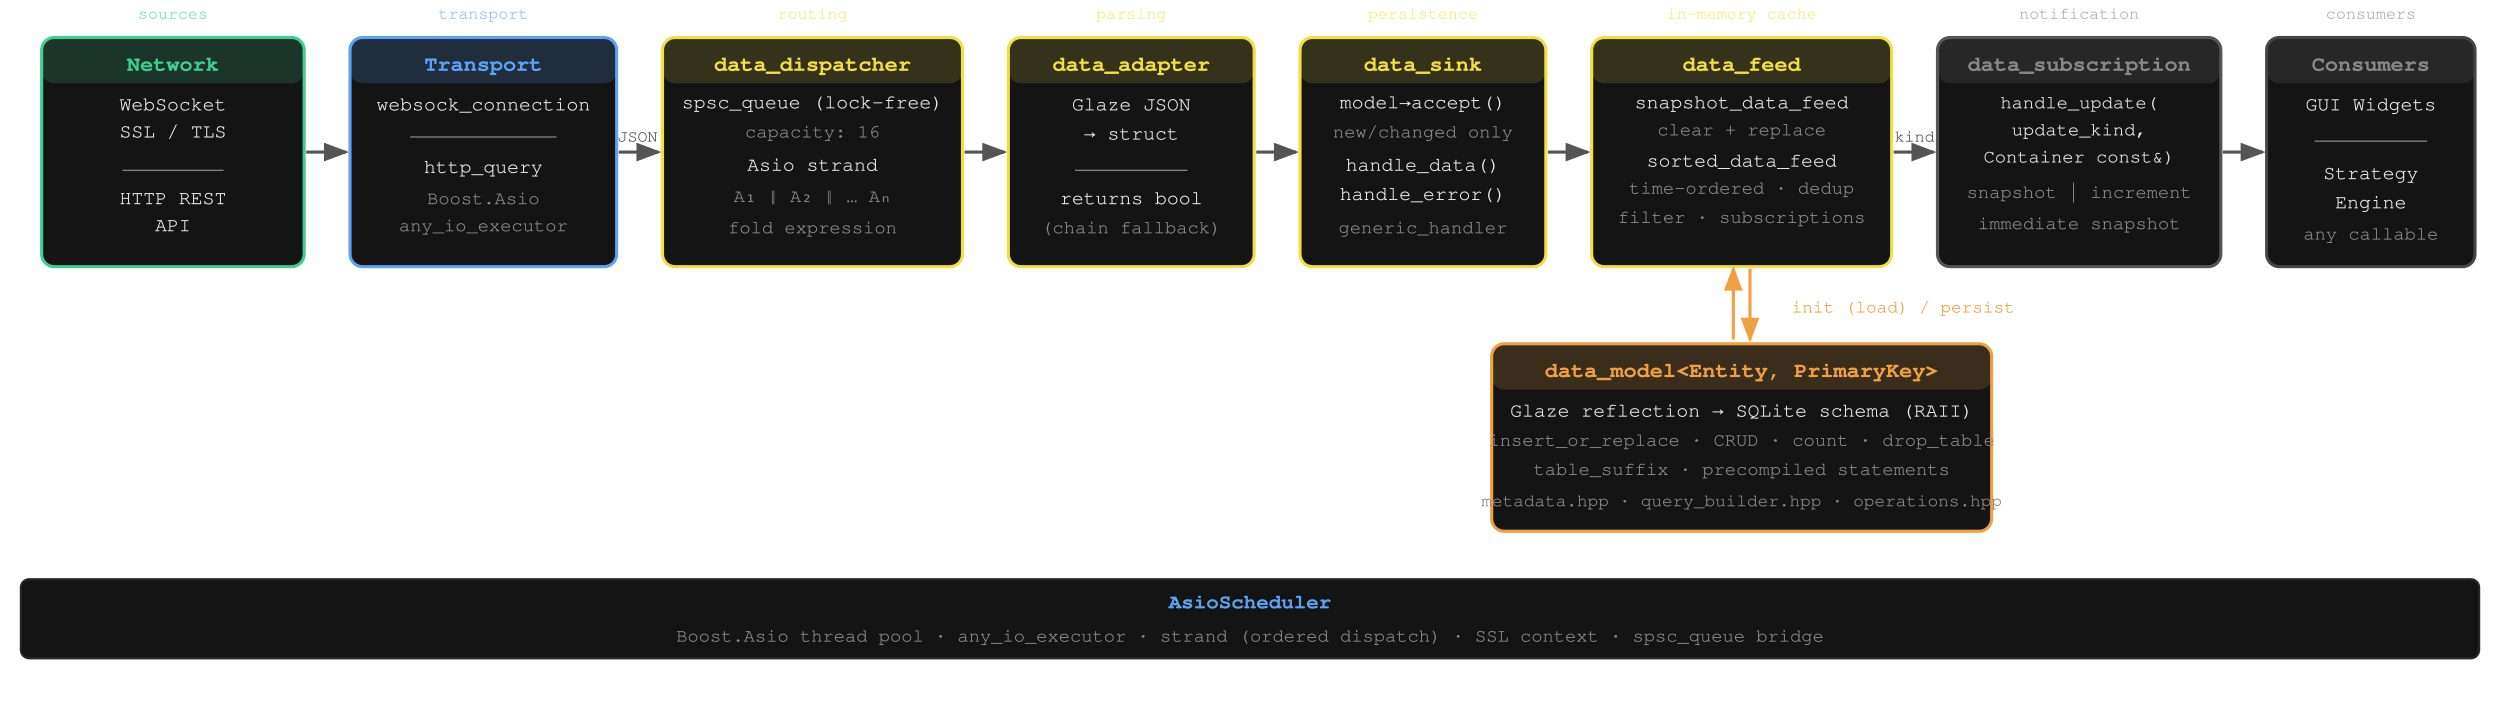
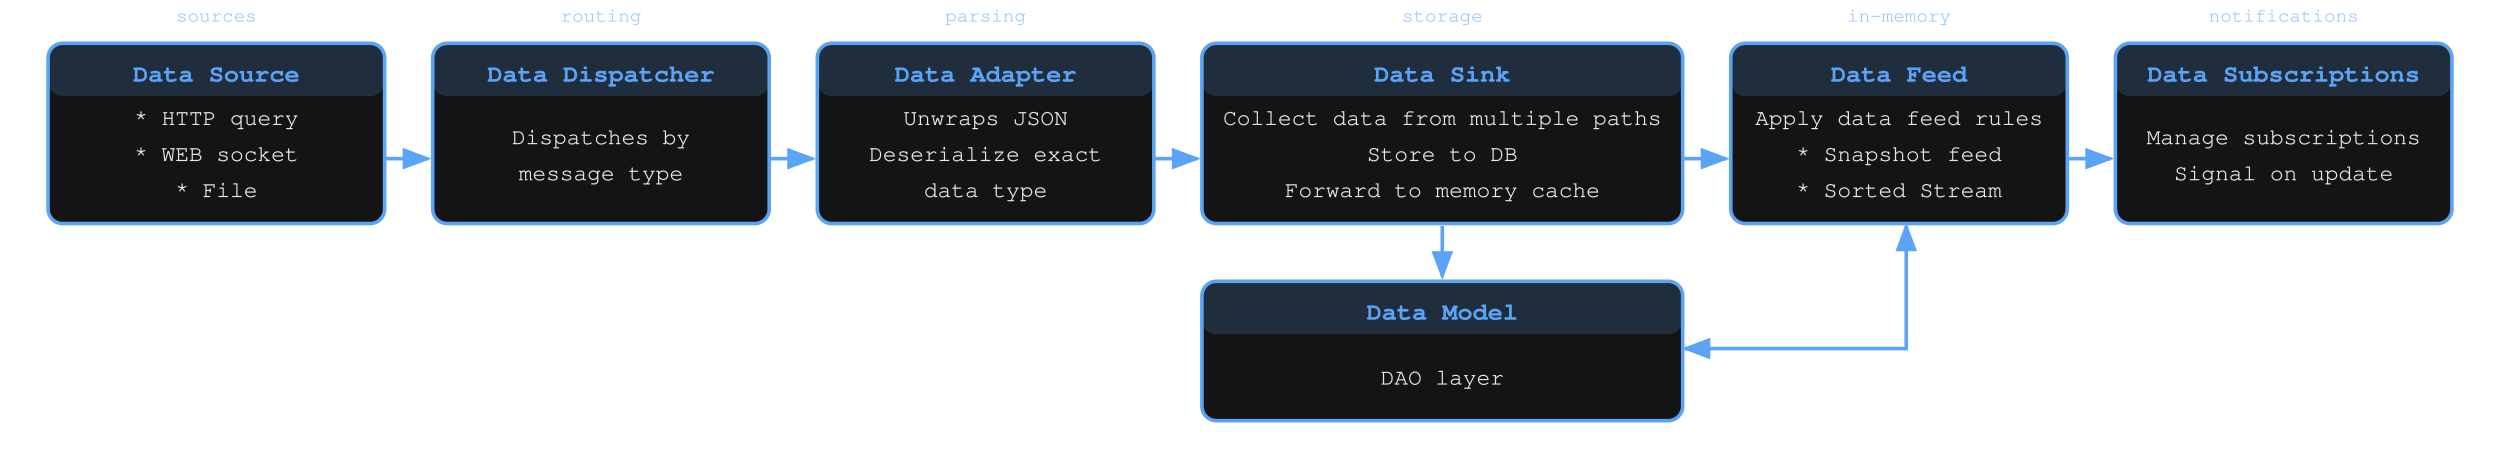
- <svg xmlns="http://www.w3.org/2000/svg" viewBox="0 0 1200 340" style="background:#0f0f0f;font-family:'Fira Code',Courier,monospace">
+ <svg xmlns="http://www.w3.org/2000/svg" viewBox="0 0 1040 190" style="background:#0f0f0f;font-family:'Fira Code',Courier,monospace">
  <defs>
-     <marker id="arr" markerWidth="8" markerHeight="8" refX="7" refY="3" orient="auto">
-       <path d="M0,0 L0,6 L8,3 z" fill="#555" />
-     </marker>
-     <marker id="arr-down" markerWidth="8" markerHeight="8" refX="7" refY="3" orient="auto">
-       <path d="M0,0 L0,6 L8,3 z" fill="#f0a040" />
-     </marker>
-     <marker id="arr-up" markerWidth="8" markerHeight="8" refX="7" refY="3" orient="auto-start-reverse">
-       <path d="M0,0 L0,6 L8,3 z" fill="#f0a040" />
+     <marker id="arr" markerWidth="8" markerHeight="8" refX="7" refY="3" orient="auto-start-reverse">
+       <path d="M0,0 L0,6 L8,3 z" fill="#5ba3f5" />
    </marker>
  </defs>
-   <rect x="20" y="18" width="126" height="110" rx="6" fill="#141414" stroke="#3ecf8e" stroke-width="1.5" />
-   <rect x="20" y="18" width="126" height="22" rx="6" fill="#3ecf8e" opacity="0.18" />
-   <text x="83" y="34" fill="#3ecf8e" font-size="10.5" font-weight="bold" text-anchor="middle">Network</text>
-   <text x="83" y="53" fill="#e8e8e8" font-size="9.5" text-anchor="middle">WebSocket</text>
-   <text x="83" y="66" fill="#e8e8e8" font-size="9.5" text-anchor="middle">SSL / TLS</text>
-   <text x="83" y="84" fill="#888" font-size="9" text-anchor="middle">─────────</text>
-   <text x="83" y="98" fill="#e8e8e8" font-size="9.5" text-anchor="middle">HTTP REST</text>
-   <text x="83" y="111" fill="#e8e8e8" font-size="9.5" text-anchor="middle">API</text>
-   <line x1="147" y1="73" x2="166" y2="73" stroke="#555" stroke-width="1.5" marker-end="url(#arr)" />
-   <rect x="168" y="18" width="128" height="110" rx="6" fill="#141414" stroke="#5ba3f5" stroke-width="1.5" />
-   <rect x="168" y="18" width="128" height="22" rx="6" fill="#5ba3f5" opacity="0.18" />
-   <text x="232" y="34" fill="#5ba3f5" font-size="10.5" font-weight="bold" text-anchor="middle">Transport</text>
-   <text x="232" y="53" fill="#e8e8e8" font-size="9.5" text-anchor="middle">websock_connection</text>
-   <text x="232" y="68" fill="#888" font-size="9" text-anchor="middle">─────────────</text>
-   <text x="232" y="83" fill="#e8e8e8" font-size="9.5" text-anchor="middle">http_query</text>
-   <text x="232" y="98" fill="#888" font-size="9" text-anchor="middle">Boost.Asio</text>
-   <text x="232" y="111" fill="#888" font-size="9" text-anchor="middle">any_io_executor</text>
-   <line x1="297" y1="73" x2="316" y2="73" stroke="#555" stroke-width="1.5" marker-end="url(#arr)" />
-   <text x="306" y="68" fill="#555" font-size="8" text-anchor="middle">JSON</text>
-   <rect x="318" y="18" width="144" height="110" rx="6" fill="#141414" stroke="#f0e040" stroke-width="1.5" />
-   <rect x="318" y="18" width="144" height="22" rx="6" fill="#f0e040" opacity="0.15" />
-   <text x="390" y="34" fill="#f0e040" font-size="10.5" font-weight="bold" text-anchor="middle">data_dispatcher</text>
-   <text x="390" y="52" fill="#e8e8e8" font-size="9.5" text-anchor="middle">spsc_queue (lock-free)</text>
-   <text x="390" y="66" fill="#888" font-size="9" text-anchor="middle">capacity: 16</text>
-   <text x="390" y="82" fill="#e8e8e8" font-size="9.5" text-anchor="middle">Asio strand</text>
-   <text x="390" y="97" fill="#888" font-size="9" text-anchor="middle">A₁ ‖ A₂ ‖ … Aₙ</text>
-   <text x="390" y="112" fill="#888" font-size="9" text-anchor="middle">fold expression</text>
-   <line x1="463" y1="73" x2="482" y2="73" stroke="#555" stroke-width="1.5" marker-end="url(#arr)" />
-   <rect x="484" y="18" width="118" height="110" rx="6" fill="#141414" stroke="#f0e040" stroke-width="1.5" />
-   <rect x="484" y="18" width="118" height="22" rx="6" fill="#f0e040" opacity="0.15" />
-   <text x="543" y="34" fill="#f0e040" font-size="10.5" font-weight="bold" text-anchor="middle">data_adapter</text>
-   <text x="543" y="53" fill="#e8e8e8" font-size="9.5" text-anchor="middle">Glaze JSON</text>
-   <text x="543" y="67" fill="#e8e8e8" font-size="9.5" text-anchor="middle">→ struct</text>
-   <text x="543" y="84" fill="#888" font-size="9" text-anchor="middle">──────────</text>
-   <text x="543" y="98" fill="#e8e8e8" font-size="9.5" text-anchor="middle">returns bool</text>
-   <text x="543" y="112" fill="#888" font-size="9" text-anchor="middle">(chain fallback)</text>
-   <line x1="603" y1="73" x2="622" y2="73" stroke="#555" stroke-width="1.5" marker-end="url(#arr)" />
-   <rect x="624" y="18" width="118" height="110" rx="6" fill="#141414" stroke="#f0e040" stroke-width="1.5" />
-   <rect x="624" y="18" width="118" height="22" rx="6" fill="#f0e040" opacity="0.15" />
-   <text x="683" y="34" fill="#f0e040" font-size="10.5" font-weight="bold" text-anchor="middle">data_sink</text>
-   <text x="683" y="52" fill="#e8e8e8" font-size="9.5" text-anchor="middle">model→accept()</text>
-   <text x="683" y="66" fill="#888" font-size="9" text-anchor="middle">new/changed only</text>
-   <text x="683" y="82" fill="#e8e8e8" font-size="9.5" text-anchor="middle">handle_data()</text>
-   <text x="683" y="96" fill="#e8e8e8" font-size="9.5" text-anchor="middle">handle_error()</text>
-   <text x="683" y="112" fill="#888" font-size="9" text-anchor="middle">generic_handler</text>
-   <line x1="743" y1="73" x2="762" y2="73" stroke="#555" stroke-width="1.5" marker-end="url(#arr)" />
-   <rect x="764" y="18" width="144" height="110" rx="6" fill="#141414" stroke="#f0e040" stroke-width="1.5" />
-   <rect x="764" y="18" width="144" height="22" rx="6" fill="#f0e040" opacity="0.15" />
-   <text x="836" y="34" fill="#f0e040" font-size="10.5" font-weight="bold" text-anchor="middle">data_feed</text>
-   <text x="836" y="52" fill="#e8e8e8" font-size="9.5" text-anchor="middle">snapshot_data_feed</text>
-   <text x="836" y="65" fill="#888" font-size="9" text-anchor="middle">clear + replace</text>
-   <text x="836" y="80" fill="#e8e8e8" font-size="9.5" text-anchor="middle">sorted_data_feed</text>
-   <text x="836" y="93" fill="#888" font-size="9" text-anchor="middle">time-ordered · dedup</text>
-   <text x="836" y="107" fill="#888" font-size="9" text-anchor="middle">filter · subscriptions</text>
-   <line x1="909" y1="73" x2="928" y2="73" stroke="#555" stroke-width="1.5" marker-end="url(#arr)" />
-   <text x="919" y="68" fill="#555" font-size="8" text-anchor="middle">kind</text>
-   <rect x="930" y="18" width="136" height="110" rx="6" fill="#141414" stroke="#555" stroke-width="1.5" />
-   <rect x="930" y="18" width="136" height="22" rx="6" fill="#555" opacity="0.3" />
-   <text x="998" y="34" fill="#888" font-size="10.5" font-weight="bold" text-anchor="middle">data_subscription</text>
-   <text x="998" y="52" fill="#e8e8e8" font-size="9" text-anchor="middle">handle_update(</text>
-   <text x="998" y="65" fill="#e8e8e8" font-size="9" text-anchor="middle">  update_kind,</text>
-   <text x="998" y="78" fill="#e8e8e8" font-size="9" text-anchor="middle">  Container const&amp;)</text>
-   <text x="998" y="95" fill="#888" font-size="9" text-anchor="middle">snapshot | increment</text>
-   <text x="998" y="110" fill="#888" font-size="9" text-anchor="middle">immediate snapshot</text>
-   <line x1="1067" y1="73" x2="1086" y2="73" stroke="#555" stroke-width="1.5" marker-end="url(#arr)" />
-   <rect x="1088" y="18" width="100" height="110" rx="6" fill="#141414" stroke="#444" stroke-width="1.5" />
-   <rect x="1088" y="18" width="100" height="22" rx="6" fill="#444" opacity="0.4" />
-   <text x="1138" y="34" fill="#888" font-size="10.5" font-weight="bold" text-anchor="middle">Consumers</text>
-   <text x="1138" y="53" fill="#e8e8e8" font-size="9.5" text-anchor="middle">GUI Widgets</text>
-   <text x="1138" y="70" fill="#888" font-size="9" text-anchor="middle">──────────</text>
-   <text x="1138" y="86" fill="#e8e8e8" font-size="9.5" text-anchor="middle">Strategy</text>
-   <text x="1138" y="100" fill="#e8e8e8" font-size="9.5" text-anchor="middle">Engine</text>
-   <text x="1138" y="115" fill="#888" font-size="9" text-anchor="middle">any callable</text>
-   <line x1="840" y1="129" x2="840" y2="163" stroke="#f0a040" stroke-width="1.5" marker-end="url(#arr-down)" />
-   <line x1="832" y1="163" x2="832" y2="129" stroke="#f0a040" stroke-width="1.5" marker-end="url(#arr-up)" />
-   <text x="860" y="150" fill="#f0a040" font-size="8.5">init (load) / persist</text>
-   <rect x="716" y="165" width="240" height="90" rx="6" fill="#141414" stroke="#f0a040" stroke-width="1.5" />
-   <rect x="716" y="165" width="240" height="22" rx="6" fill="#f0a040" opacity="0.18" />
-   <text x="836" y="181" fill="#f0a040" font-size="10.5" font-weight="bold" text-anchor="middle">data_model&lt;Entity, PrimaryKey&gt;</text>
-   <text x="836" y="200" fill="#e8e8e8" font-size="9.5" text-anchor="middle">Glaze reflection → SQLite schema (RAII)</text>
-   <text x="836" y="214" fill="#888" font-size="9" text-anchor="middle">insert_or_replace · CRUD · count · drop_table</text>
-   <text x="836" y="228" fill="#888" font-size="9" text-anchor="middle">table_suffix · precompiled statements</text>
-   <text x="836" y="243" fill="#888" font-size="8.5" text-anchor="middle">metadata.hpp · query_builder.hpp · operations.hpp</text>
-   <rect x="10" y="278" width="1180" height="38" rx="4" fill="#141414" stroke="#272727" stroke-width="1" />
-   <text x="600" y="292" fill="#5ba3f5" font-size="10" font-weight="bold" text-anchor="middle">AsioScheduler</text>
-   <text x="600" y="308" fill="#888" font-size="9" text-anchor="middle">Boost.Asio thread pool · any_io_executor · strand (ordered dispatch) · SSL context · spsc_queue bridge</text>
-   <text x="83" y="9" fill="#3ecf8e" font-size="8" text-anchor="middle" opacity="0.7">sources</text>
-   <text x="232" y="9" fill="#5ba3f5" font-size="8" text-anchor="middle" opacity="0.7">transport</text>
-   <text x="390" y="9" fill="#f0e040" font-size="8" text-anchor="middle" opacity="0.7">routing</text>
-   <text x="543" y="9" fill="#f0e040" font-size="8" text-anchor="middle" opacity="0.7">parsing</text>
-   <text x="683" y="9" fill="#f0e040" font-size="8" text-anchor="middle" opacity="0.7">persistence</text>
-   <text x="836" y="9" fill="#f0e040" font-size="8" text-anchor="middle" opacity="0.7">in-memory cache</text>
-   <text x="998" y="9" fill="#888" font-size="8" text-anchor="middle" opacity="0.7">notification</text>
-   <text x="1138" y="9" fill="#888" font-size="8" text-anchor="middle" opacity="0.7">consumers</text>
+   <text x="90" y="9" fill="#5ba3f5" font-size="8" text-anchor="middle" opacity="0.6">sources</text>
+   <text x="250" y="9" fill="#5ba3f5" font-size="8" text-anchor="middle" opacity="0.6">routing</text>
+   <text x="410" y="9" fill="#5ba3f5" font-size="8" text-anchor="middle" opacity="0.6">parsing</text>
+   <text x="600" y="9" fill="#5ba3f5" font-size="8" text-anchor="middle" opacity="0.6">storage</text>
+   <text x="790" y="9" fill="#5ba3f5" font-size="8" text-anchor="middle" opacity="0.6">in-memory</text>
+   <text x="950" y="9" fill="#5ba3f5" font-size="8" text-anchor="middle" opacity="0.6">notifications</text>
+   <rect x="20" y="18" width="140" height="75" rx="6" fill="#141414" stroke="#5ba3f5" stroke-width="1.5" />
+   <rect x="20" y="18" width="140" height="22" rx="6" fill="#5ba3f5" opacity="0.18" />
+   <text x="90" y="34" fill="#5ba3f5" font-size="10.5" font-weight="bold" text-anchor="middle">Data Source</text>
+   <text x="90" y="52" fill="#e8e8e8" font-size="9.5" text-anchor="middle">* HTTP query</text>
+   <text x="90" y="67" fill="#e8e8e8" font-size="9.5" text-anchor="middle">* WEB socket</text>
+   <text x="90" y="82" fill="#e8e8e8" font-size="9.5" text-anchor="middle">* File</text>
+   <line x1="160" y1="66" x2="178" y2="66" stroke="#5ba3f5" stroke-width="1.5" marker-end="url(#arr)" />
+   <rect x="180" y="18" width="140" height="75" rx="6" fill="#141414" stroke="#5ba3f5" stroke-width="1.5" />
+   <rect x="180" y="18" width="140" height="22" rx="6" fill="#5ba3f5" opacity="0.18" />
+   <text x="250" y="34" fill="#5ba3f5" font-size="10.5" font-weight="bold" text-anchor="middle">Data Dispatcher</text>
+   <text x="250" y="60" fill="#e8e8e8" font-size="9.5" text-anchor="middle">Dispatches by</text>
+   <text x="250" y="75" fill="#e8e8e8" font-size="9.5" text-anchor="middle">message type</text>
+   <line x1="320" y1="66" x2="338" y2="66" stroke="#5ba3f5" stroke-width="1.5" marker-end="url(#arr)" />
+   <rect x="340" y="18" width="140" height="75" rx="6" fill="#141414" stroke="#5ba3f5" stroke-width="1.5" />
+   <rect x="340" y="18" width="140" height="22" rx="6" fill="#5ba3f5" opacity="0.18" />
+   <text x="410" y="34" fill="#5ba3f5" font-size="10.5" font-weight="bold" text-anchor="middle">Data Adapter</text>
+   <text x="410" y="52" fill="#e8e8e8" font-size="9.5" text-anchor="middle">Unwraps JSON</text>
+   <text x="410" y="67" fill="#e8e8e8" font-size="9.5" text-anchor="middle">Deserialize exact</text>
+   <text x="410" y="82" fill="#e8e8e8" font-size="9.5" text-anchor="middle">data type</text>
+   <line x1="480" y1="66" x2="498" y2="66" stroke="#5ba3f5" stroke-width="1.5" marker-end="url(#arr)" />
+   <rect x="500" y="18" width="200" height="75" rx="6" fill="#141414" stroke="#5ba3f5" stroke-width="1.5" />
+   <rect x="500" y="18" width="200" height="22" rx="6" fill="#5ba3f5" opacity="0.18" />
+   <text x="600" y="34" fill="#5ba3f5" font-size="10.5" font-weight="bold" text-anchor="middle">Data Sink</text>
+   <text x="600" y="52" fill="#e8e8e8" font-size="9.5" text-anchor="middle">Collect data from multiple paths</text>
+   <text x="600" y="67" fill="#e8e8e8" font-size="9.5" text-anchor="middle">Store to DB</text>
+   <text x="600" y="82" fill="#e8e8e8" font-size="9.5" text-anchor="middle">Forward to memory cache</text>
+   <line x1="700" y1="66" x2="718" y2="66" stroke="#5ba3f5" stroke-width="1.5" marker-end="url(#arr)" />
+   <rect x="720" y="18" width="140" height="75" rx="6" fill="#141414" stroke="#5ba3f5" stroke-width="1.5" />
+   <rect x="720" y="18" width="140" height="22" rx="6" fill="#5ba3f5" opacity="0.18" />
+   <text x="790" y="34" fill="#5ba3f5" font-size="10.5" font-weight="bold" text-anchor="middle">Data Feed</text>
+   <text x="790" y="52" fill="#e8e8e8" font-size="9.5" text-anchor="middle">Apply data feed rules</text>
+   <text x="790" y="67" fill="#e8e8e8" font-size="9.5" text-anchor="middle">* Snapshot feed</text>
+   <text x="790" y="82" fill="#e8e8e8" font-size="9.5" text-anchor="middle">* Sorted Stream</text>
+   <line x1="860" y1="66" x2="878" y2="66" stroke="#5ba3f5" stroke-width="1.5" marker-end="url(#arr)" />
+   <rect x="880" y="18" width="140" height="75" rx="6" fill="#141414" stroke="#5ba3f5" stroke-width="1.5" />
+   <rect x="880" y="18" width="140" height="22" rx="6" fill="#5ba3f5" opacity="0.18" />
+   <text x="950" y="34" fill="#5ba3f5" font-size="10.5" font-weight="bold" text-anchor="middle">Data Subscriptions</text>
+   <text x="950" y="60" fill="#e8e8e8" font-size="9.5" text-anchor="middle">Manage subscriptions</text>
+   <text x="950" y="75" fill="#e8e8e8" font-size="9.5" text-anchor="middle">Signal on update</text>
+   <line x1="600" y1="94" x2="600" y2="115" stroke="#5ba3f5" stroke-width="1.5" marker-end="url(#arr)" />
+   <polyline points="793,94 793,145 701,145" fill="none" stroke="#5ba3f5" stroke-width="1.5" marker-start="url(#arr)" marker-end="url(#arr)" />
+   <rect x="500" y="117" width="200" height="58" rx="6" fill="#141414" stroke="#5ba3f5" stroke-width="1.5" />
+   <rect x="500" y="117" width="200" height="22" rx="6" fill="#5ba3f5" opacity="0.18" />
+   <text x="600" y="133" fill="#5ba3f5" font-size="10.5" font-weight="bold" text-anchor="middle">Data Model</text>
+   <text x="600" y="160" fill="#e8e8e8" font-size="9.5" text-anchor="middle">DAO layer</text>
</svg>
